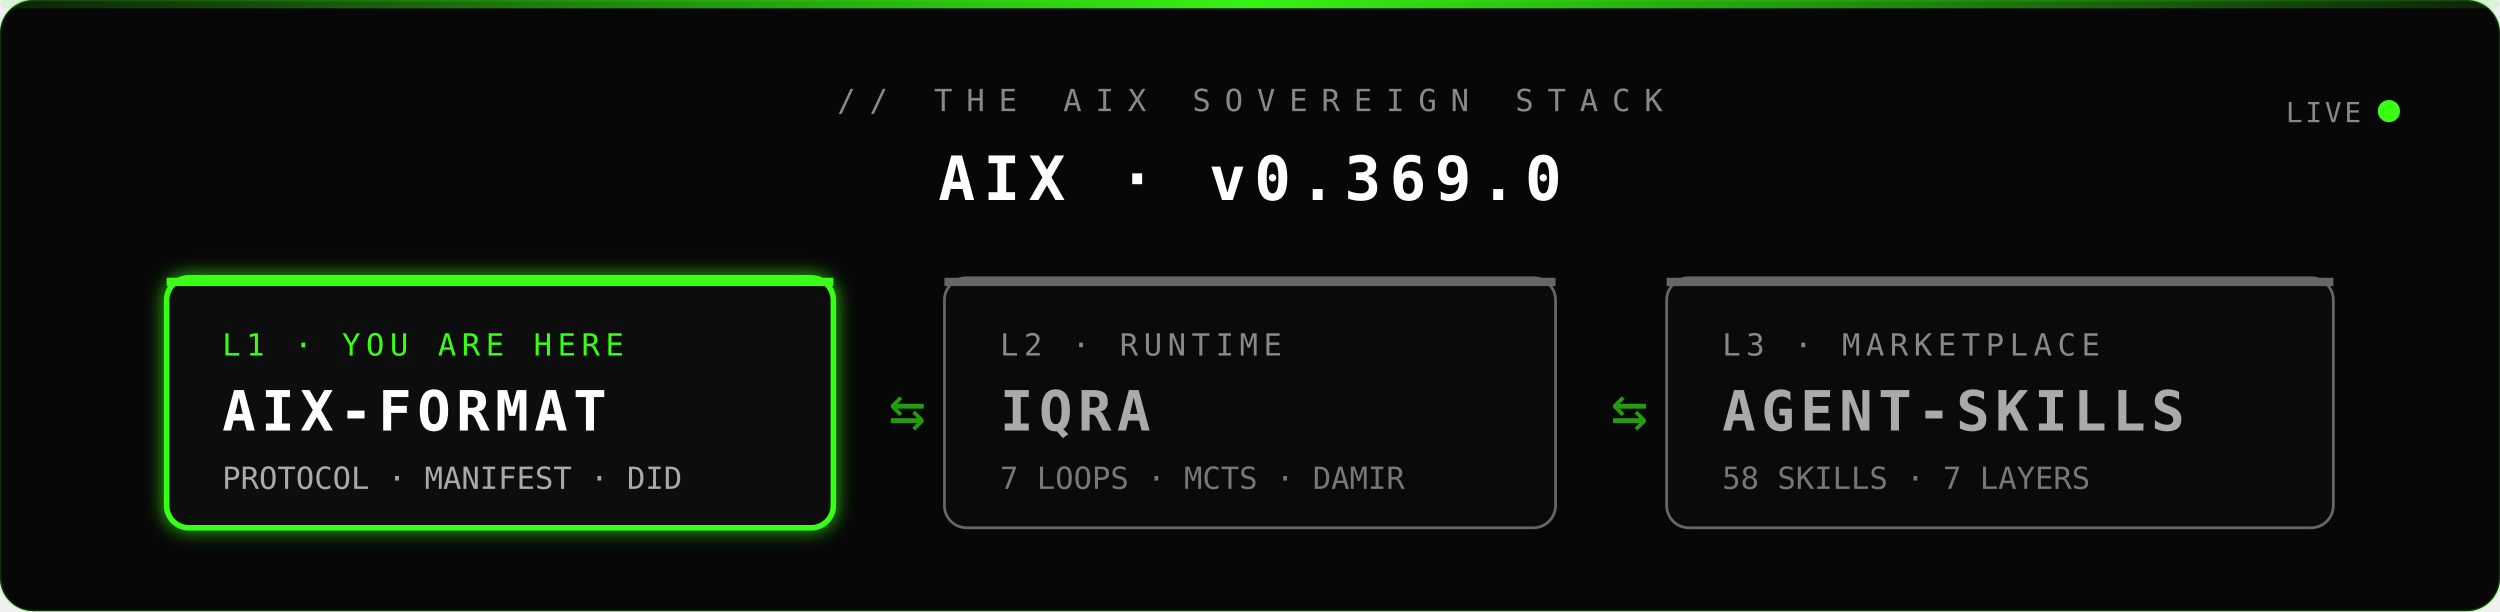
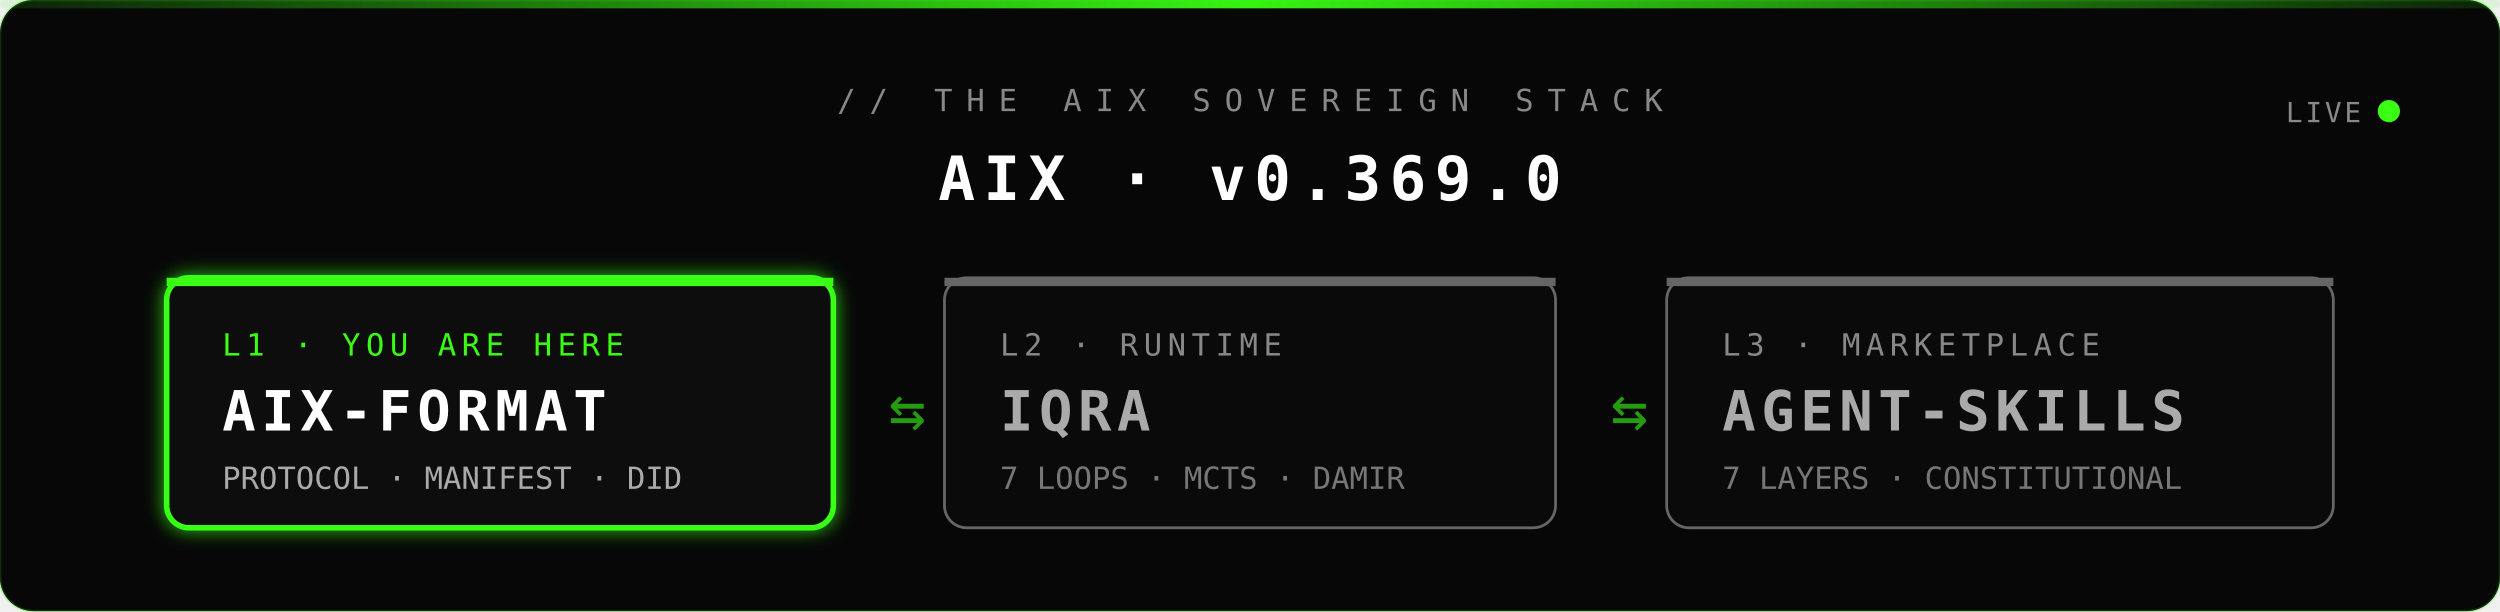
<svg xmlns="http://www.w3.org/2000/svg" width="900" height="220" viewBox="0 0 900 220">
  <defs>
    <pattern id="cfHeader" width="10" height="10" patternUnits="userSpaceOnUse">
      <rect width="10" height="10" fill="#050505" />
      <path d="M0,0 L5,5 L10,0 L5,-5 Z M5,5 L10,10 L15,5 L10,0 Z M-5,5 L0,10 L5,5 L0,0 Z M0,10 L5,15 L10,10 L5,5 Z" fill="#0d0d0d" />
    </pattern>
    <linearGradient id="topAccent" x1="0%" y1="0%" x2="100%" y2="0%">
      <stop offset="0%" stop-color="#39FF14" stop-opacity="0.1" />
      <stop offset="50%" stop-color="#39FF14" stop-opacity="0.95" />
      <stop offset="100%" stop-color="#39FF14" stop-opacity="0.1" />
    </linearGradient>
    <filter id="layerGlow">
      <feGaussianBlur stdDeviation="3" result="blur" />
      <feMerge>
        <feMergeNode in="blur" />
        <feMergeNode in="SourceGraphic" />
      </feMerge>
    </filter>
  </defs>
  <rect width="900" height="220" fill="url(#cfHeader)" rx="12" stroke="#39FF14" stroke-opacity="0.3" stroke-width="1" />
  <rect width="900" height="220" fill="#000000" opacity="0.45" rx="12" />
  <rect width="900" height="3" fill="url(#topAccent)" rx="2" />
  <text x="450" y="40" font-family="'Consolas','Fira Code',monospace" font-size="11" fill="#888888" letter-spacing="5" text-anchor="middle">// THE AIX SOVEREIGN STACK</text>
  <text x="450" y="72" font-family="'Consolas','Fira Code',monospace" font-size="22" fill="#ffffff" letter-spacing="3" text-anchor="middle" font-weight="600">AIX  ·  v0.369.0</text>
  <g transform="translate(60, 100)">
    <rect width="240" height="90" rx="8" fill="#0a0a0a" stroke="#39FF14" stroke-width="2" filter="url(#layerGlow)" />
    <rect width="240" height="3" fill="#39FF14" />
    <text x="20" y="28" font-family="'Consolas',monospace" font-size="11" fill="#39FF14" letter-spacing="2">L1 · YOU ARE HERE</text>
    <text x="20" y="55" font-family="'Consolas',monospace" font-size="20" fill="#ffffff" font-weight="600" letter-spacing="2">AIX-FORMAT</text>
    <text x="20" y="76" font-family="'Consolas',monospace" font-size="11" fill="#aaaaaa">PROTOCOL · MANIFEST · DID</text>
  </g>
  <text x="320" y="155" font-family="'Consolas',monospace" font-size="22" fill="#39FF14" opacity="0.6">⇆</text>
  <g transform="translate(340, 100)">
    <rect width="220" height="90" rx="8" fill="#0a0a0a" stroke="#666666" stroke-width="1" />
    <rect width="220" height="3" fill="#666666" />
    <text x="20" y="28" font-family="'Consolas',monospace" font-size="11" fill="#888888" letter-spacing="2">L2 · RUNTIME</text>
    <text x="20" y="55" font-family="'Consolas',monospace" font-size="20" fill="#aaaaaa" font-weight="600" letter-spacing="2">IQRA</text>
    <text x="20" y="76" font-family="'Consolas',monospace" font-size="11" fill="#777777">7 LOOPS · MCTS · DAMIR</text>
  </g>
  <text x="580" y="155" font-family="'Consolas',monospace" font-size="22" fill="#39FF14" opacity="0.6">⇆</text>
  <g transform="translate(600, 100)">
    <rect width="240" height="90" rx="8" fill="#0a0a0a" stroke="#666666" stroke-width="1" />
    <rect width="240" height="3" fill="#666666" />
    <text x="20" y="28" font-family="'Consolas',monospace" font-size="11" fill="#888888" letter-spacing="2">L3 · MARKETPLACE</text>
    <text x="20" y="55" font-family="'Consolas',monospace" font-size="20" fill="#aaaaaa" font-weight="600" letter-spacing="2">AGENT-SKILLS</text>
-     <text x="20" y="76" font-family="'Consolas',monospace" font-size="11" fill="#777777">58 SKILLS · 7 LAYERS</text>
+     <text x="20" y="76" font-family="'Consolas',monospace" font-size="11" fill="#777777">7 LAYERS · CONSTITUTIONAL</text>
  </g>
  <circle cx="860" cy="40" r="4" fill="#39FF14">
    <animate attributeName="opacity" values="1;0.2;1" dur="2s" repeatCount="indefinite" />
  </circle>
  <text x="850" y="44" font-family="'Consolas',monospace" font-size="10" fill="#888888" text-anchor="end" letter-spacing="1">LIVE</text>
</svg>
